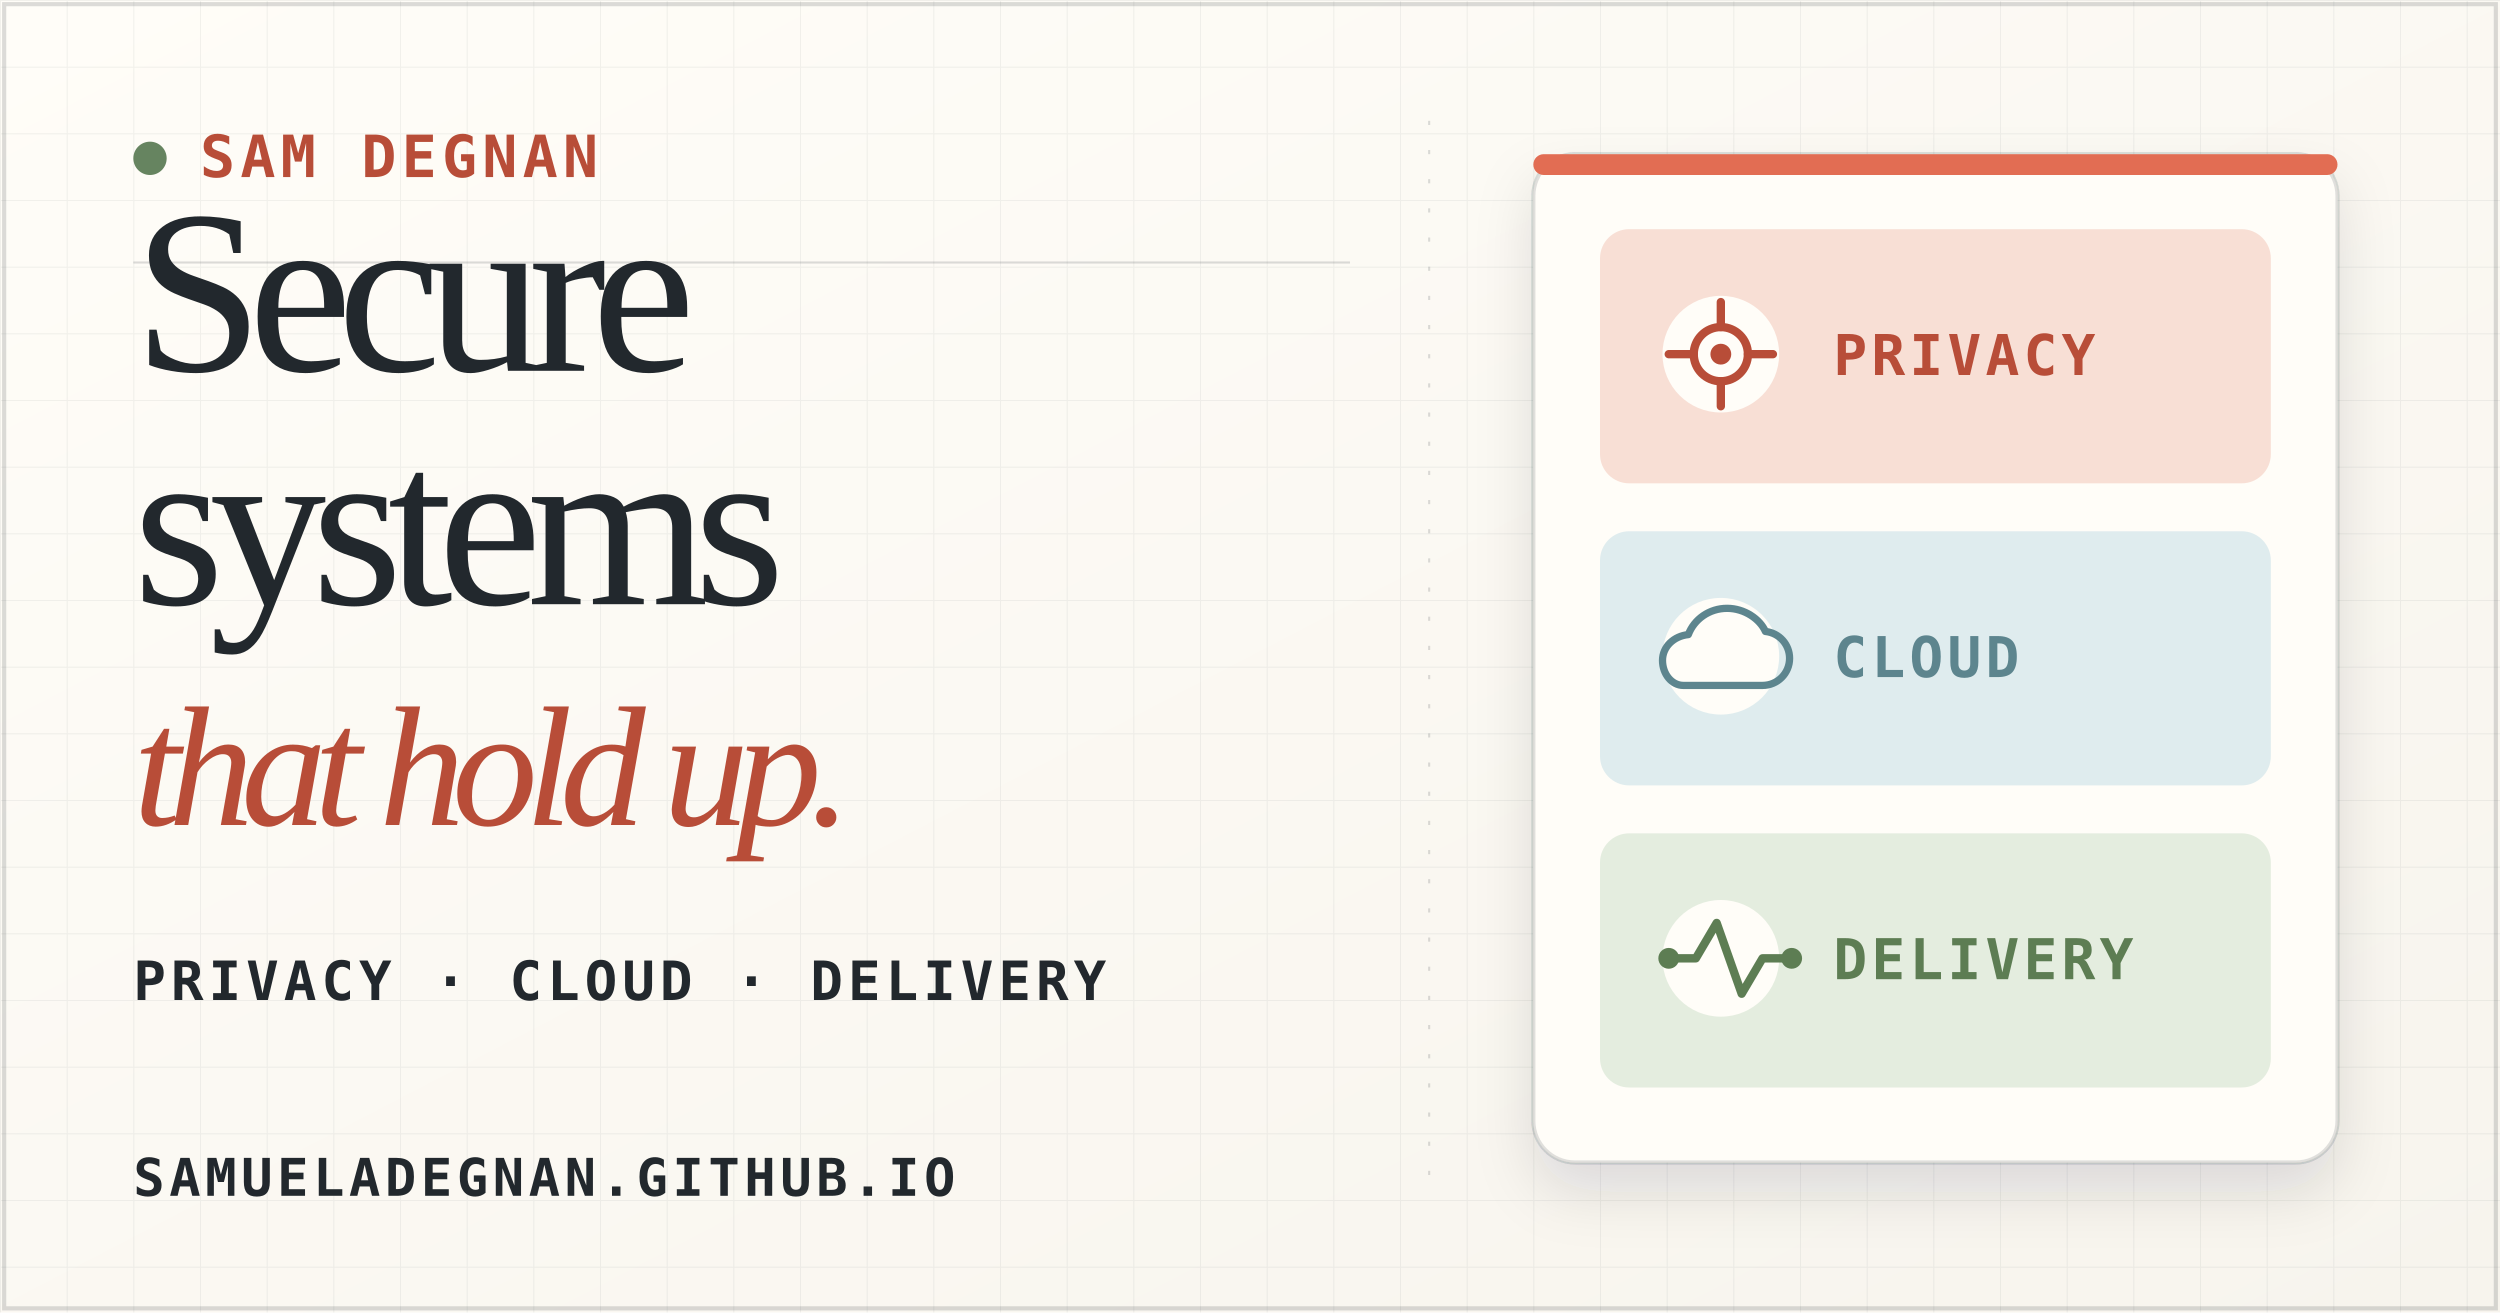
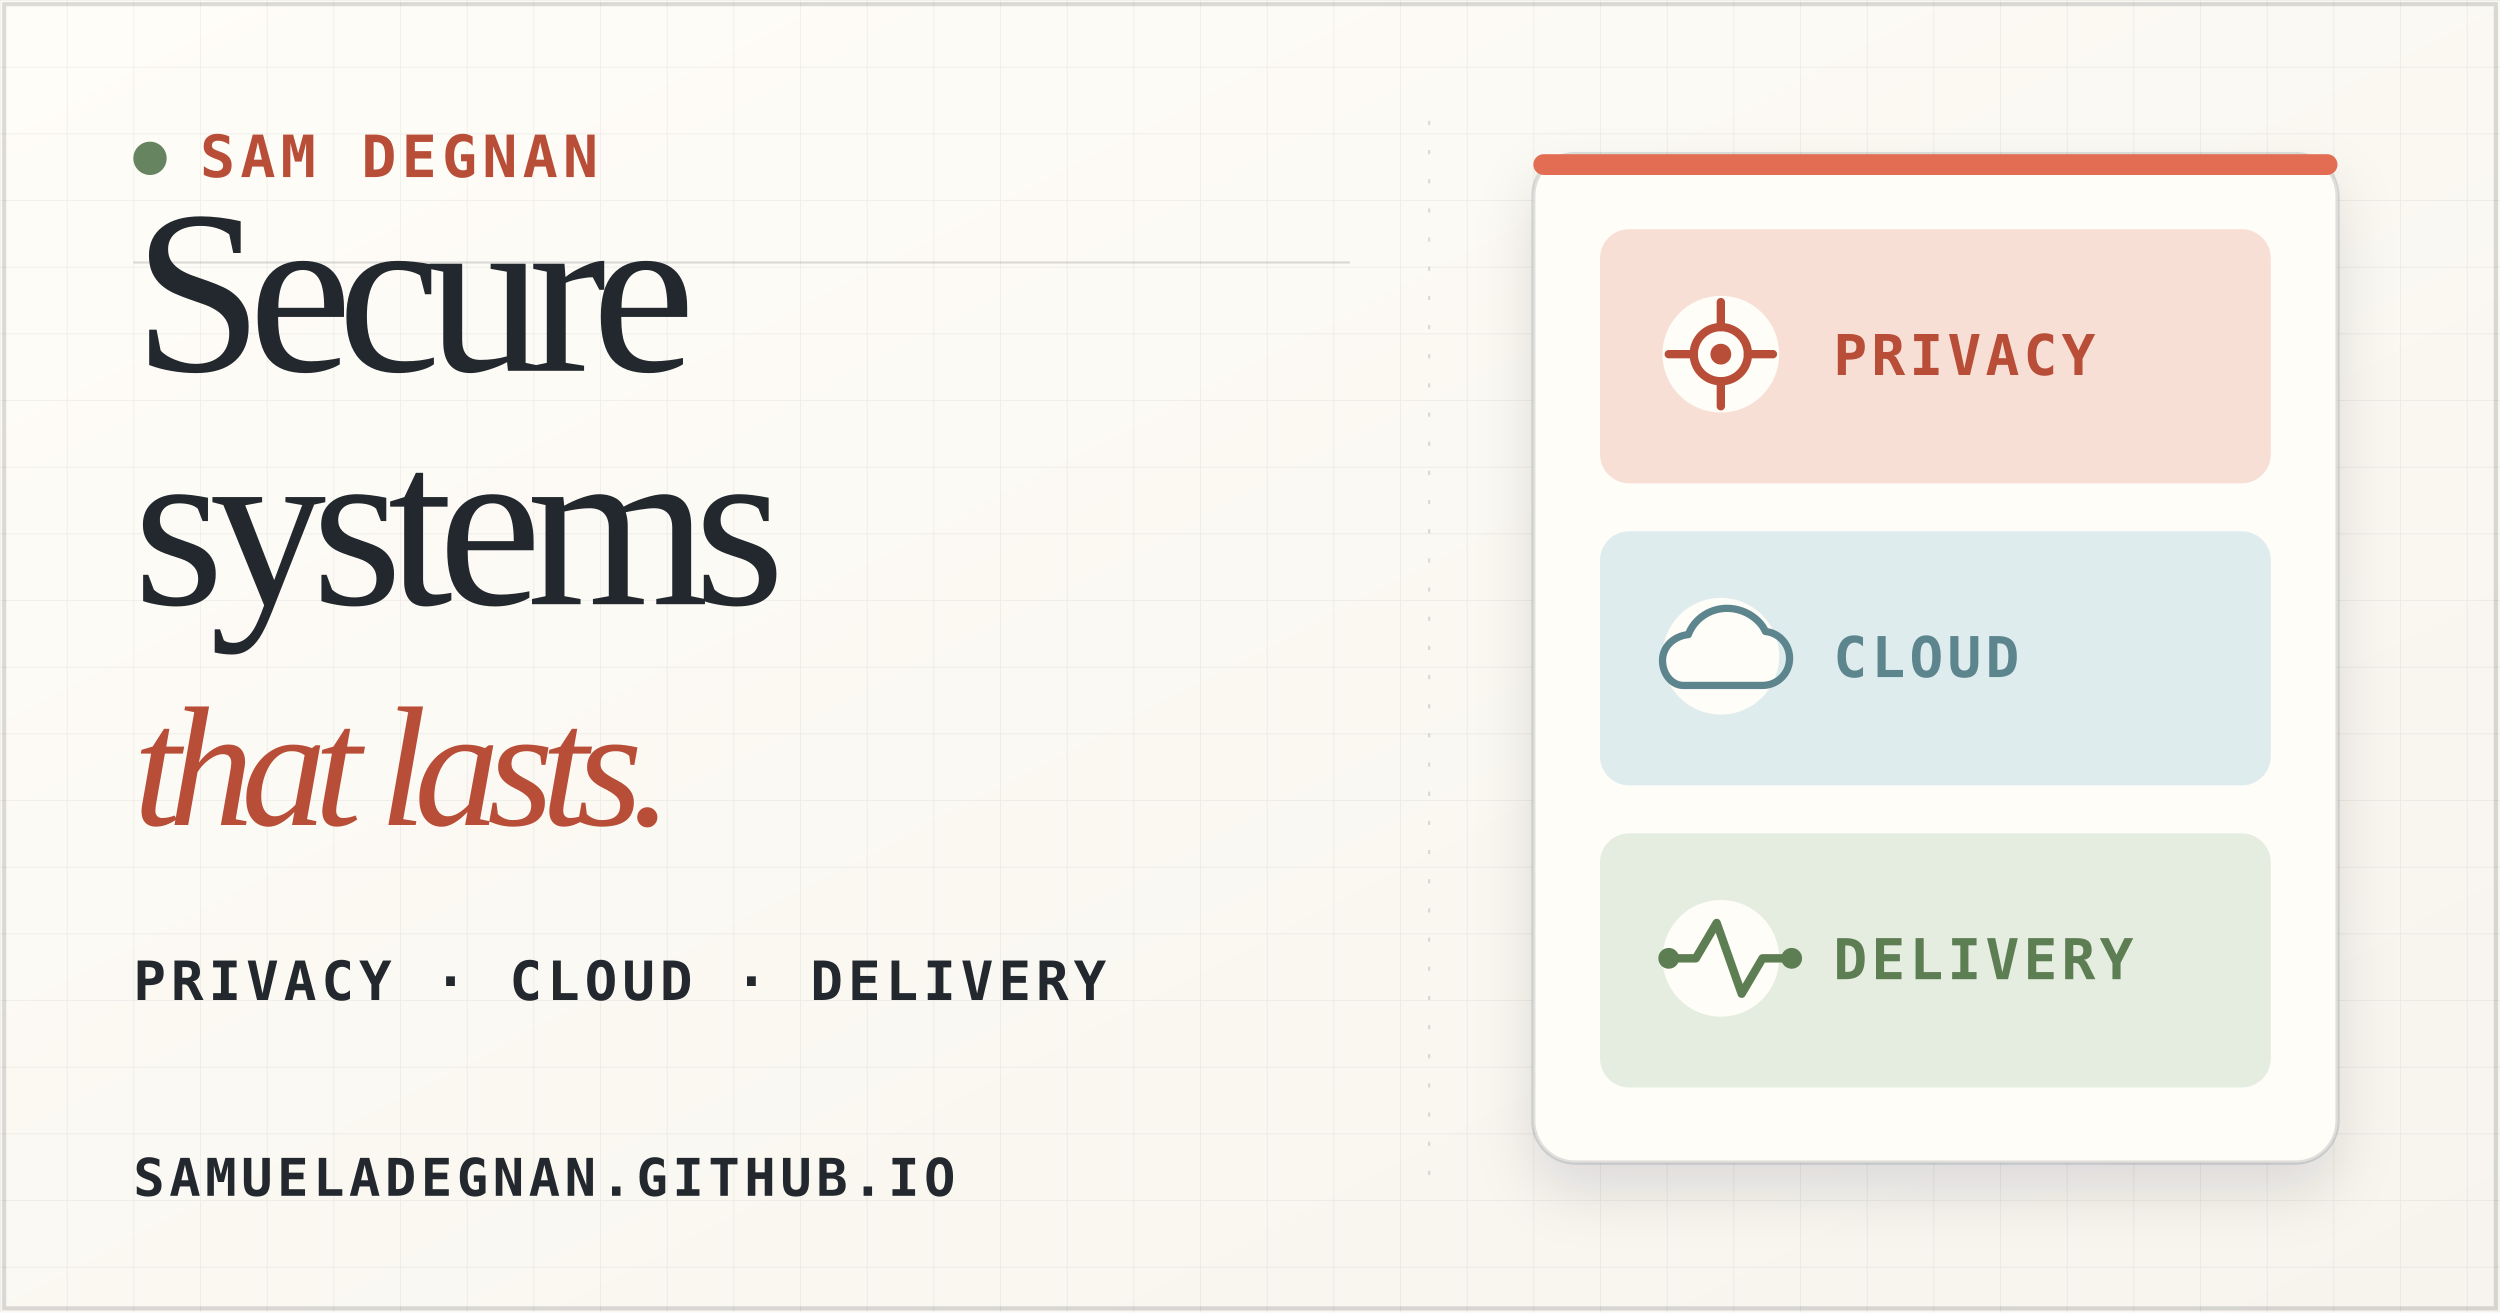
<svg xmlns="http://www.w3.org/2000/svg" width="1200" height="630" viewBox="0 0 1200 630" role="img" aria-labelledby="title description">
  <defs>
    <pattern id="grid" width="32" height="32" patternUnits="userSpaceOnUse">
      <path d="M32 0H0V32" fill="none" stroke="#22282d" stroke-opacity=".055" />
    </pattern>
    <linearGradient id="paper" x1="0" y1="0" x2="1" y2="1">
      <stop offset="0" stop-color="#fffdf8" />
      <stop offset="1" stop-color="#f7f4ed" />
    </linearGradient>
    <filter id="shadow" x="-20%" y="-20%" width="140%" height="160%">
      <feDropShadow dx="0" dy="14" stdDeviation="14" flood-color="#22282d" flood-opacity=".12" />
    </filter>
  </defs>
  <rect width="1200" height="630" fill="url(#paper)" />
  <rect width="1200" height="630" fill="url(#grid)" />
  <rect x="2" y="2" width="1196" height="626" fill="none" stroke="#22282d" stroke-opacity=".16" stroke-width="2" />
  <g transform="translate(64 68)">
    <circle cx="8" cy="8" r="8" fill="#668460" />
    <text x="32" y="17" fill="#b84d38" font-family="ui-monospace, SFMono-Regular, Menlo, monospace" font-size="28" font-weight="800" letter-spacing="2.5">SAM DEGNAN</text>
  </g>
  <path d="M64 126H648" stroke="#22282d" stroke-opacity=".16" />
  <path d="M686 58V572" stroke="#22282d" stroke-opacity=".16" stroke-dasharray="2 12" />
  <g transform="translate(64 178)">
    <text fill="#22282d" font-family="Georgia, Times New Roman, serif" font-size="112" letter-spacing="-7">Secure</text>
    <text y="112" fill="#22282d" font-family="Georgia, Times New Roman, serif" font-size="112" letter-spacing="-7">systems</text>
-     <text y="218" fill="#b84d38" font-family="Georgia, Times New Roman, serif" font-size="82" font-style="italic" letter-spacing="-6">that hold up.</text>
+     <text y="218" fill="#b84d38" font-family="Georgia, Times New Roman, serif" font-size="82" font-style="italic" letter-spacing="-6">that lasts.</text>
    <text y="302" fill="#22282d" font-family="ui-monospace, SFMono-Regular, Menlo, monospace" font-size="26" font-weight="800" letter-spacing="2.4">PRIVACY · CLOUD · DELIVERY</text>
  </g>
  <g filter="url(#shadow)">
    <rect x="736" y="74" width="386" height="484" rx="20" fill="#fffdf8" stroke="#22282d" stroke-opacity=".14" stroke-width="2" />
    <rect x="736" y="74" width="386" height="10" rx="5" fill="#e26d52" />
    <rect x="768" y="110" width="322" height="122" rx="14" fill="#f8dfd5" />
    <g transform="translate(798 142)">
      <circle cx="28" cy="28" r="28" fill="#fffdf8" />
      <circle cx="28" cy="28" r="13" fill="none" stroke="#b84d38" stroke-width="4" />
      <circle cx="28" cy="28" r="5" fill="#b84d38" />
      <path d="M3 28h12M41 28h12M28 3v12M28 41v12" stroke="#b84d38" stroke-width="4" stroke-linecap="round" />
      <text x="82" y="38" fill="#b84d38" font-family="ui-monospace, SFMono-Regular, Menlo, monospace" font-size="27" font-weight="900" letter-spacing="2">PRIVACY</text>
    </g>
    <rect x="768" y="255" width="322" height="122" rx="14" fill="#dfecee" />
    <g transform="translate(798 287)">
      <circle cx="28" cy="28" r="28" fill="#fffdf8" />
      <path d="M10 42h38c7.2 0 13-5.8 13-13 0-6.7-5-12.2-11.6-12.9C46.8 10.2 39.4 5 31 5c-8.5 0-15.8 5.2-18.6 12.6C5.5 18.3 0 23.4 0 30c0 6.6 4.5 12 10 12Z" fill="none" stroke="#5d858e" stroke-width="3.5" stroke-linecap="round" stroke-linejoin="round" />
      <text x="82" y="38" fill="#5d858e" font-family="ui-monospace, SFMono-Regular, Menlo, monospace" font-size="27" font-weight="900" letter-spacing="2">CLOUD</text>
    </g>
    <rect x="768" y="400" width="322" height="122" rx="14" fill="#e4eddf" />
    <g transform="translate(798 432)">
      <circle cx="28" cy="28" r="28" fill="#fffdf8" />
      <path d="M3 28h13l10-17 12 34 10-17h14" fill="none" stroke="#5d7d53" stroke-width="4" stroke-linecap="round" stroke-linejoin="round" />
      <circle cx="3" cy="28" r="5" fill="#5d7d53" />
      <circle cx="62" cy="28" r="5" fill="#5d7d53" />
      <text x="82" y="38" fill="#5d7d53" font-family="ui-monospace, SFMono-Regular, Menlo, monospace" font-size="27" font-weight="900" letter-spacing="2">DELIVERY</text>
    </g>
  </g>
  <text x="64" y="574" fill="#22282d" font-family="ui-monospace, SFMono-Regular, Menlo, monospace" font-size="25" font-weight="800" letter-spacing="2.2">SAMUELADEGNAN.GITHUB.IO</text>
</svg>
